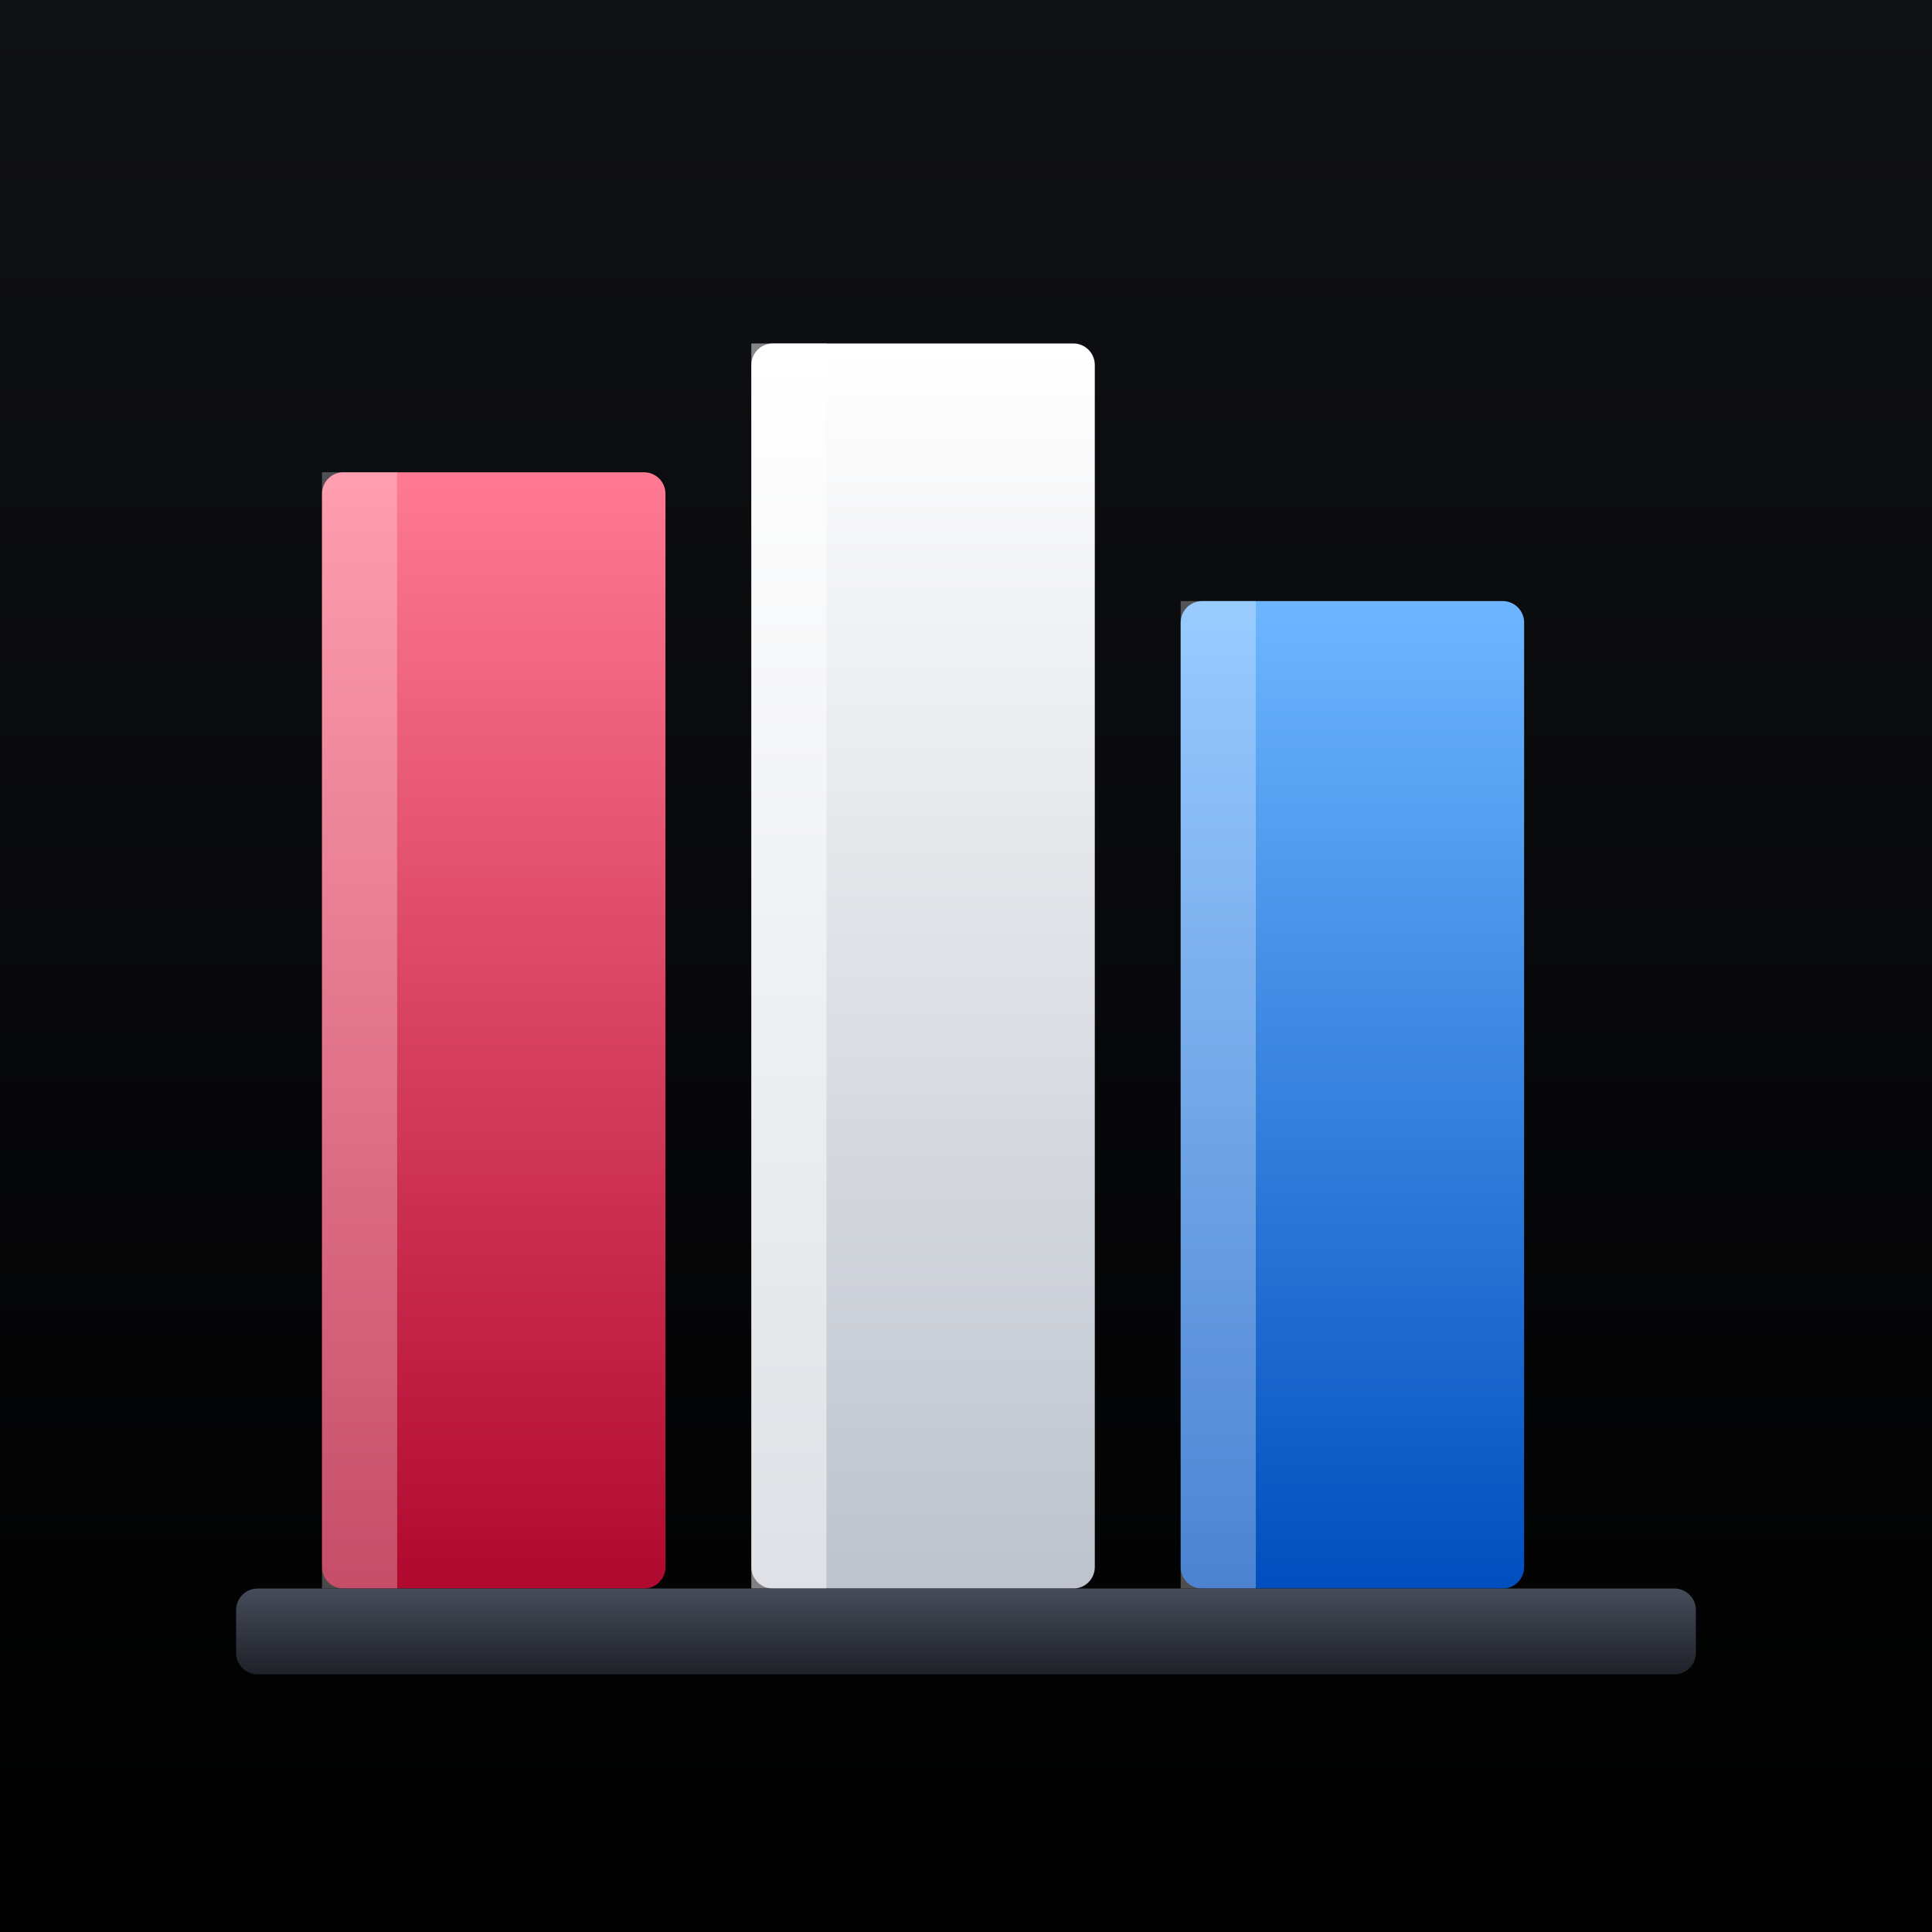
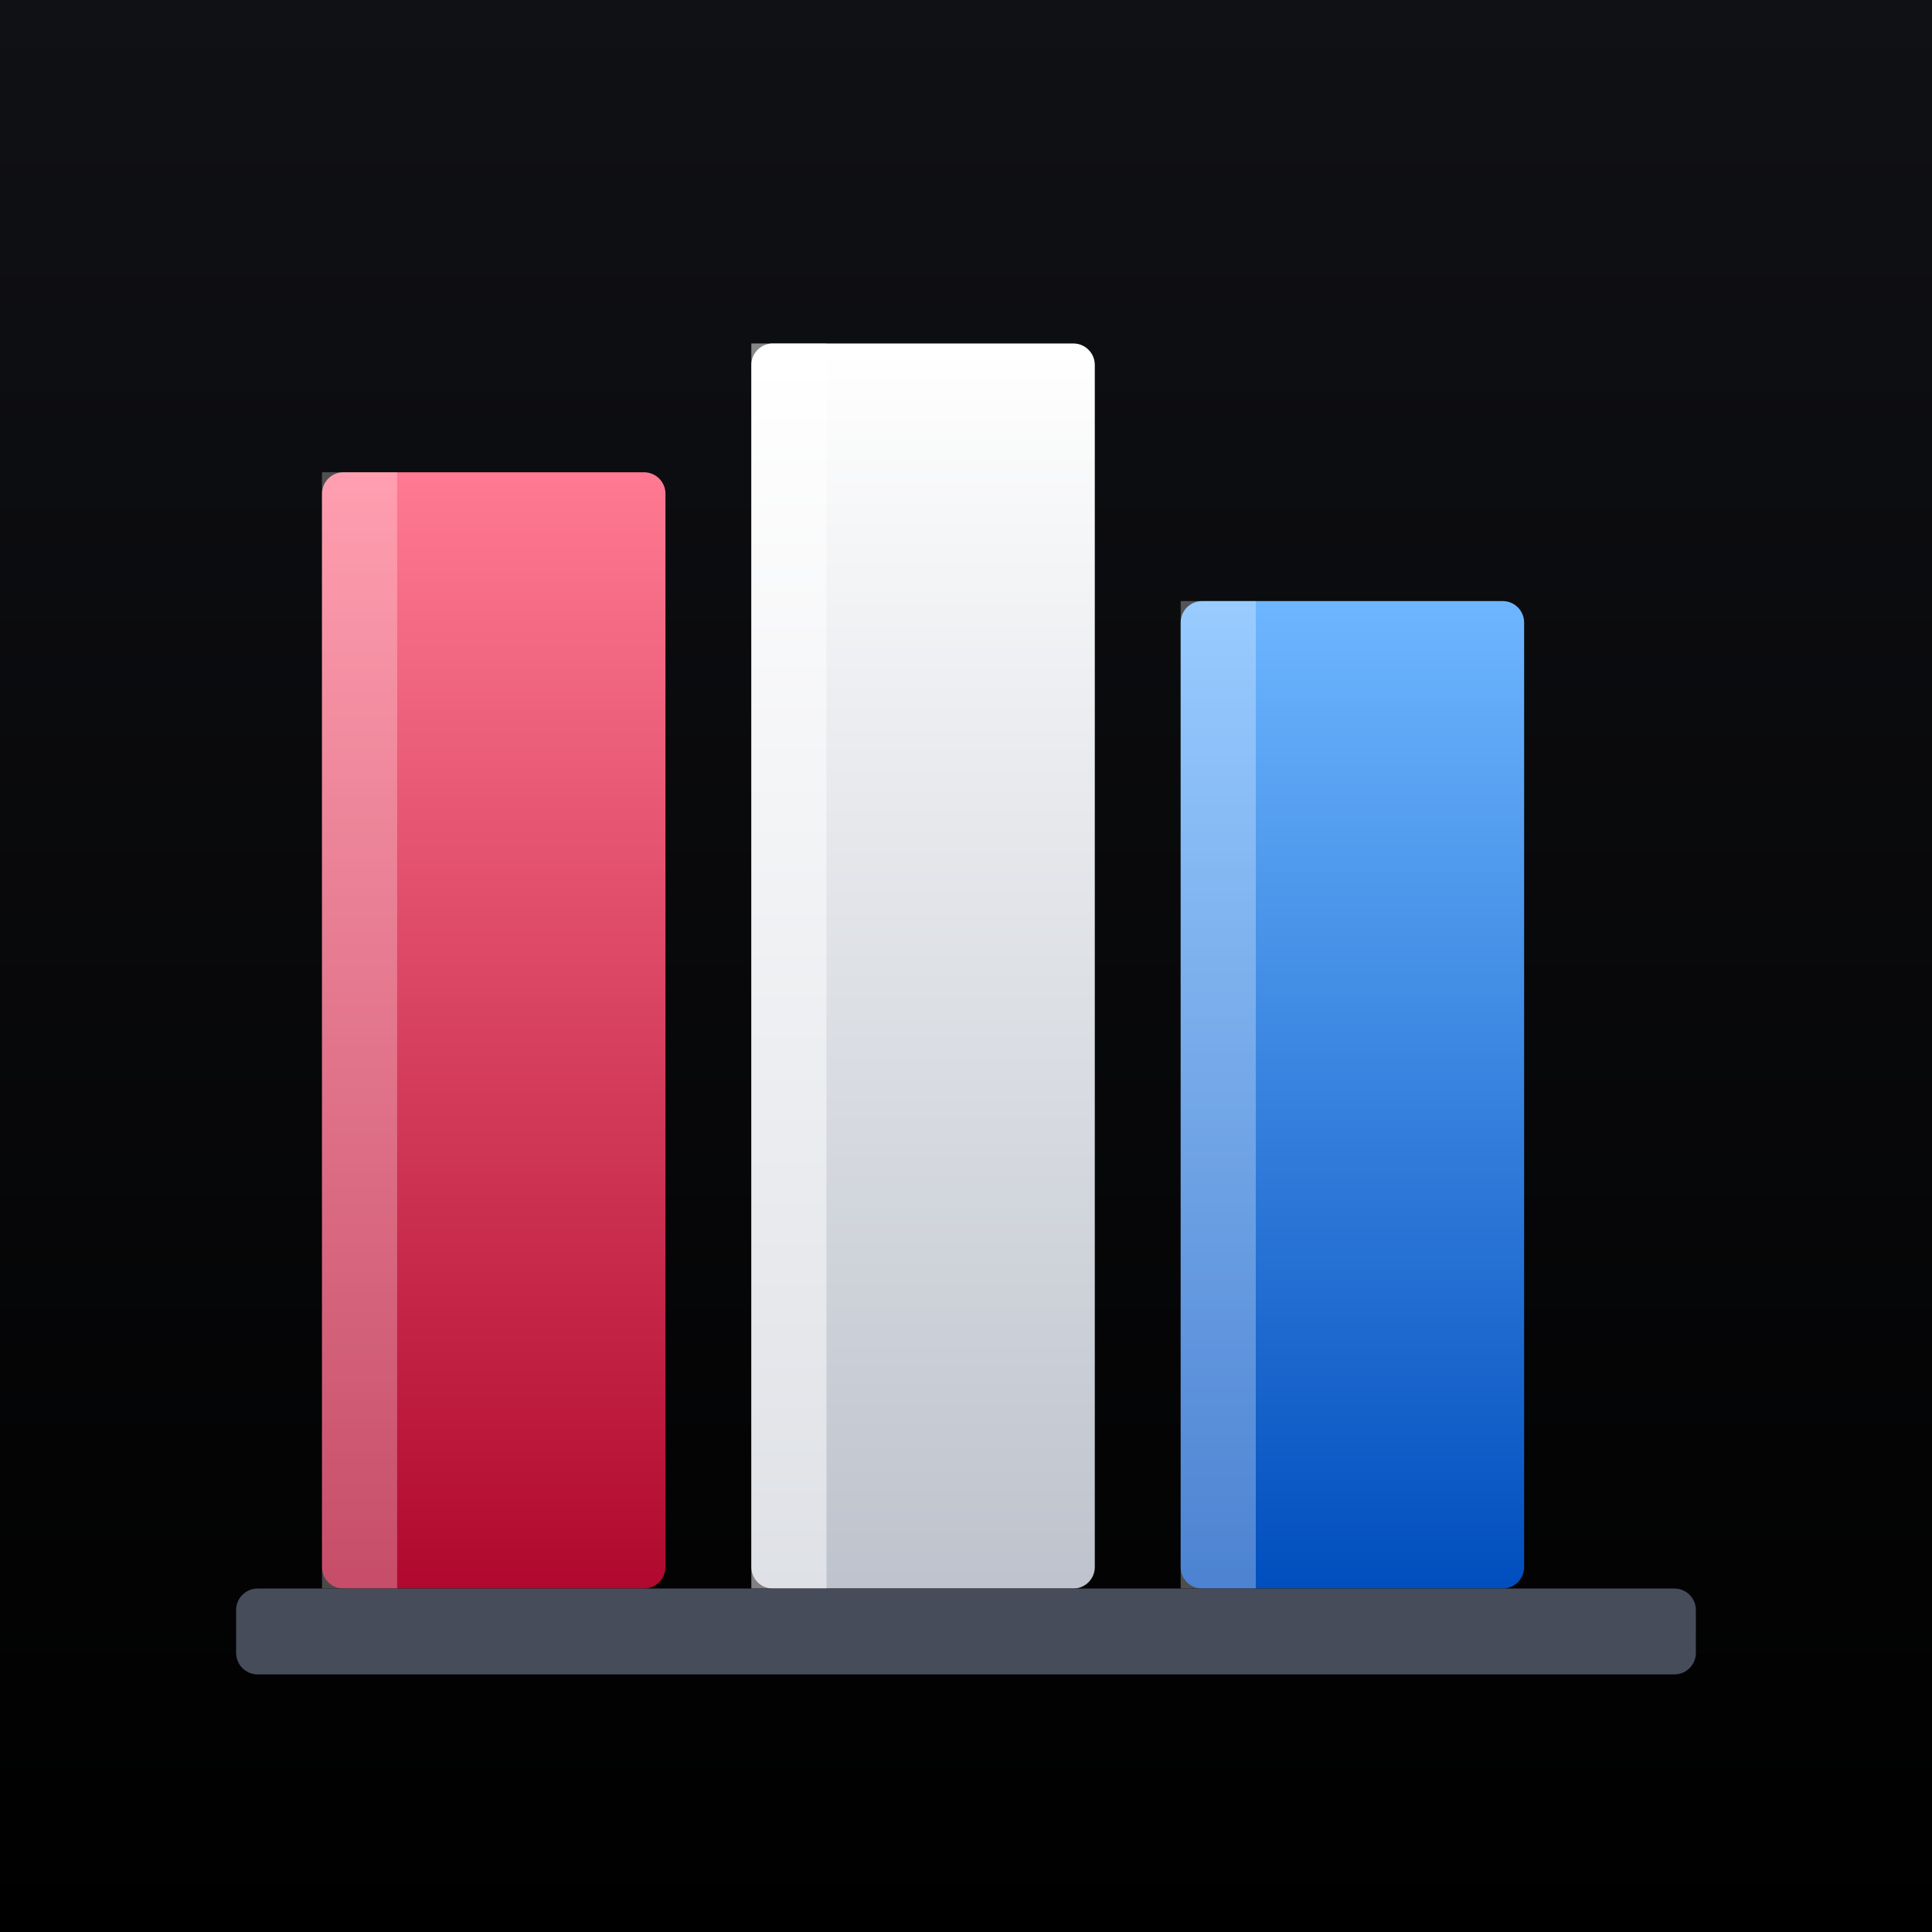
<svg xmlns="http://www.w3.org/2000/svg" viewBox="0 0 180 180" width="180" height="180">
  <defs>
-     <linearGradient id="bg" x1="0" y1="0" x2="0" y2="1">
-       <stop offset="0" stop-color="#101115" />
-       <stop offset="1" stop-color="#000000" />
+     <linearGradient id="bg" x2="0" y2="1">
+       <stop stop-color="#101115" />
+       <stop offset="1" stop-color="#000" />
    </linearGradient>
-     <linearGradient id="red" x1="0" y1="0" x2="0" y2="1">
-       <stop offset="0" stop-color="#ff7a92" />
+     <linearGradient id="red" x2="0" y2="1">
+       <stop stop-color="#ff7a92" />
      <stop offset="1" stop-color="#b0082e" />
    </linearGradient>
-     <linearGradient id="white" x1="0" y1="0" x2="0" y2="1">
-       <stop offset="0" stop-color="#ffffff" />
+     <linearGradient id="white" x2="0" y2="1">
+       <stop stop-color="#fff" />
      <stop offset="1" stop-color="#bec3cd" />
    </linearGradient>
-     <linearGradient id="blue" x1="0" y1="0" x2="0" y2="1">
-       <stop offset="0" stop-color="#6eb6ff" />
+     <linearGradient id="blue" x2="0" y2="1">
+       <stop stop-color="#6eb6ff" />
      <stop offset="1" stop-color="#004ebe" />
-     </linearGradient>
-     <linearGradient id="shelf" x1="0" y1="0" x2="0" y2="1">
-       <stop offset="0" stop-color="#464c5a" />
-       <stop offset="1" stop-color="#1e2128" />
    </linearGradient>
  </defs>
  <rect width="180" height="180" fill="url(#bg)" />
  <rect x="30" y="44" width="32" height="104" rx="2" fill="url(#red)" />
  <rect x="70" y="32" width="32" height="116" rx="2" fill="url(#white)" />
  <rect x="110" y="56" width="32" height="92" rx="2" fill="url(#blue)" />
-   <rect x="30" y="44" width="7" height="104" fill="#ffffff" opacity=".28" />
-   <rect x="70" y="32" width="7" height="116" fill="#ffffff" opacity=".5" />
-   <rect x="110" y="56" width="7" height="92" fill="#ffffff" opacity=".3" />
-   <rect x="22" y="148" width="136" height="8" rx="2" fill="url(#shelf)" />
+   <rect x="30" y="44" width="7" height="104" fill="#fff" opacity=".28" />
+   <rect x="70" y="32" width="7" height="116" fill="#fff" opacity=".5" />
+   <rect x="110" y="56" width="7" height="92" fill="#fff" opacity=".3" />
+   <rect x="22" y="148" width="136" height="8" rx="2" fill="#464c5a" />
</svg>
